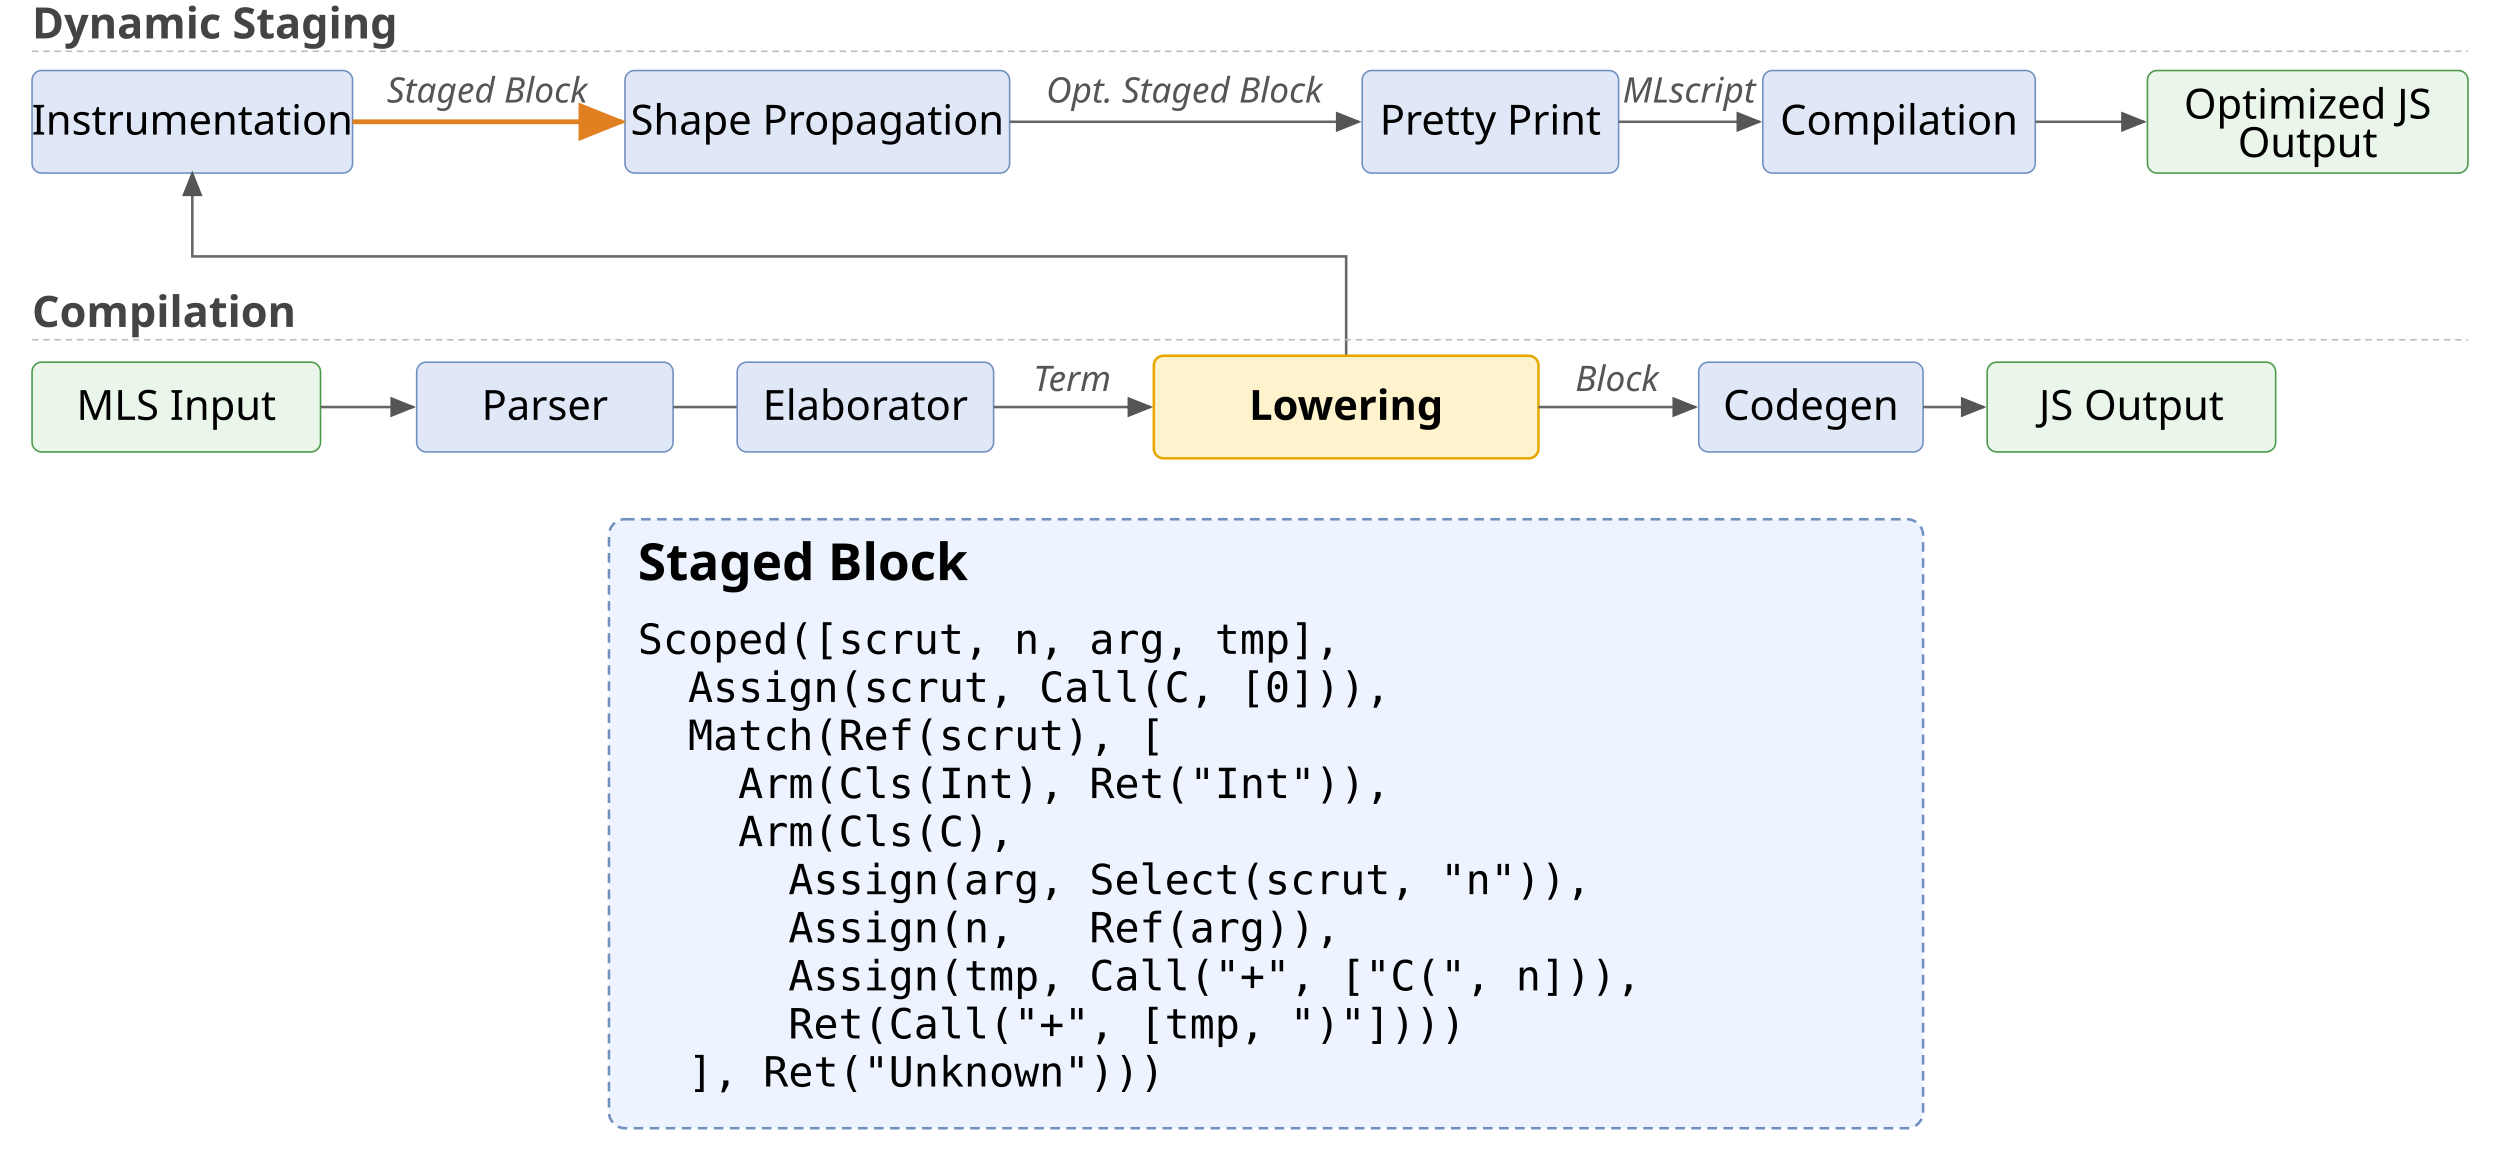
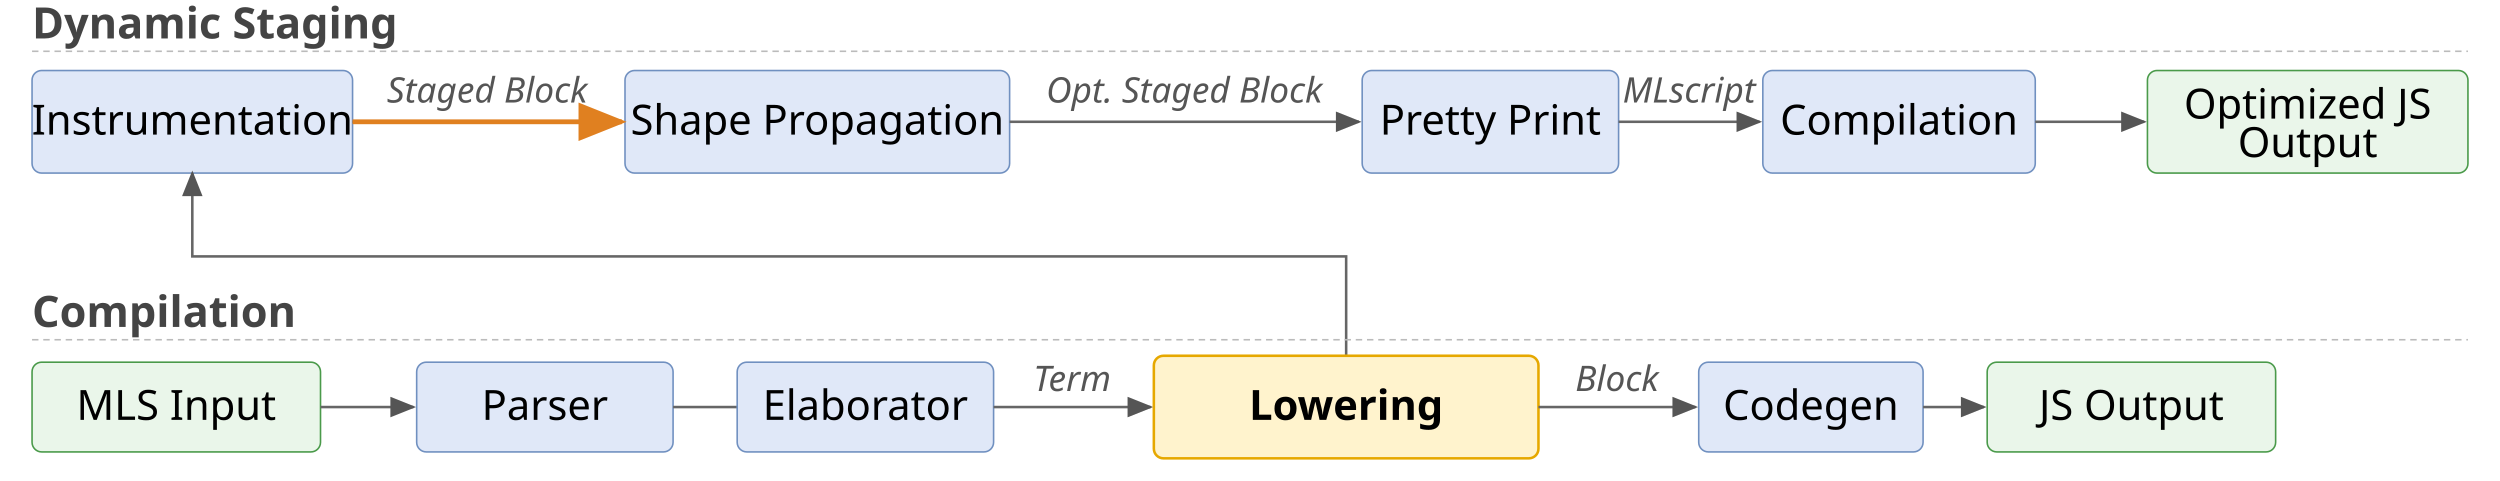
- <svg xmlns="http://www.w3.org/2000/svg" viewBox="0 0 1560 720" font-family="sans-serif" xml:space="preserve">
+ <svg xmlns="http://www.w3.org/2000/svg" viewBox="0 0 1560 300" font-family="sans-serif" xml:space="preserve">
  <defs>
    <marker id="a" markerWidth="10" markerHeight="8" refX="9" refY="4" orient="auto">
      <path d="M0,0 L0,8 L10,4 z" fill="#555" />
    </marker>
    <marker id="ah" markerWidth="10" markerHeight="8" refX="9" refY="4" orient="auto">
      <path d="M0,0 L0,8 L10,4 z" fill="#e08020" />
    </marker>
    <style>
      .mono { font-family: Menlo, Consolas, monospace; font-size: 30px; }
      .ttl  { font-weight: bold; font-size: 32px; }
      .lbl  { font-size: 22px; font-style: italic; fill: #555; }
      .row  { font-weight: bold; font-size: 27px; fill: #444; }
      .hl   { stroke: #e08020; stroke-width: 3; fill: none; }
      text  { font-size: 26px; }
    </style>
  </defs>
  <text x="20" y="24" class="row">Dynamic Staging</text>
  <line x1="20" y1="32" x2="1540" y2="32" stroke="#bbb" stroke-dasharray="4,3" />
  <rect x="20" y="44" width="200" height="64" rx="6" fill="#e0e8f8" stroke="#7090c0" />
  <text x="120" y="84" text-anchor="middle">Instrumentation</text>
  <rect x="390" y="44" width="240" height="64" rx="6" fill="#e0e8f8" stroke="#7090c0" />
  <text x="510" y="84" text-anchor="middle">Shape Propagation</text>
  <rect x="850" y="44" width="160" height="64" rx="6" fill="#e0e8f8" stroke="#7090c0" />
  <text x="930" y="84" text-anchor="middle">Pretty Print</text>
  <rect x="1100" y="44" width="170" height="64" rx="6" fill="#e0e8f8" stroke="#7090c0" />
  <text x="1185" y="84" text-anchor="middle">Compilation</text>
  <rect x="1340" y="44" width="200" height="64" rx="6" fill="#eaf6ea" stroke="#4a9a4a" />
  <text x="1440" y="74" text-anchor="middle" font-size="22">Optimized JS</text>
  <text x="1440" y="98" text-anchor="middle" font-size="22">Output</text>
  <line x1="220" y1="76" x2="388" y2="76" stroke="#666" stroke-width="1.6" marker-end="url(#a)" />
  <text x="304" y="64" text-anchor="middle" class="lbl">Staged Block</text>
  <line x1="630" y1="76" x2="848" y2="76" stroke="#666" stroke-width="1.6" marker-end="url(#a)" />
  <text x="739" y="64" text-anchor="middle" class="lbl">Opt. Staged Block</text>
  <line x1="1010" y1="76" x2="1098" y2="76" stroke="#666" stroke-width="1.6" marker-end="url(#a)" />
  <text x="1054" y="64" text-anchor="middle" class="lbl">MLscript</text>
  <line x1="1270" y1="76" x2="1338" y2="76" stroke="#666" stroke-width="1.6" marker-end="url(#a)" />
  <path d="M 840 222 L 840 160 L 120 160 L 120 108" fill="none" stroke="#666" stroke-width="1.6" marker-end="url(#a)" />
  <text x="20" y="204" class="row">Compilation</text>
  <line x1="20" y1="212" x2="1540" y2="212" stroke="#bbb" stroke-dasharray="4,3" />
  <rect x="20" y="226" width="180" height="56" rx="6" fill="#eaf6ea" stroke="#4a9a4a" />
  <text x="110" y="262" text-anchor="middle">MLS Input</text>
  <line x1="200" y1="254" x2="258" y2="254" stroke="#666" stroke-width="1.6" marker-end="url(#a)" />
  <rect x="260" y="226" width="160" height="56" rx="6" fill="#e0e8f8" stroke="#7090c0" />
  <text x="340" y="262" text-anchor="middle">Parser</text>
  <line x1="420" y1="254" x2="478" y2="254" stroke="#666" stroke-width="1.6" marker-end="url(#a)" />
  <rect x="460" y="226" width="160" height="56" rx="6" fill="#e0e8f8" stroke="#7090c0" />
  <text x="540" y="262" text-anchor="middle">Elaborator</text>
  <line x1="620" y1="254" x2="718" y2="254" stroke="#666" stroke-width="1.6" marker-end="url(#a)" />
  <text x="669" y="244" text-anchor="middle" class="lbl">Term</text>
  <rect x="720" y="222" width="240" height="64" rx="6" fill="#fff3cd" stroke="#e6a800" stroke-width="1.6" />
  <text x="840" y="262" text-anchor="middle" font-weight="bold">Lowering</text>
  <line x1="960" y1="254" x2="1058" y2="254" stroke="#666" stroke-width="1.6" marker-end="url(#a)" />
  <text x="1009" y="244" text-anchor="middle" class="lbl">Block</text>
  <rect x="1060" y="226" width="140" height="56" rx="6" fill="#e0e8f8" stroke="#7090c0" />
  <text x="1130" y="262" text-anchor="middle">Codegen</text>
  <line x1="1200" y1="254" x2="1238" y2="254" stroke="#666" stroke-width="1.6" marker-end="url(#a)" />
  <rect x="1240" y="226" width="180" height="56" rx="6" fill="#eaf6ea" stroke="#4a9a4a" />
  <text x="1330" y="262" text-anchor="middle">JS Output</text>
  <line x1="220" y1="76" x2="388" y2="76" class="hl" marker-end="url(#ah)" />
-   <rect x="380" y="324" width="820" height="380" rx="10" fill="#eef4ff" stroke="#7090c0" stroke-width="1.6" stroke-dasharray="6,4" />
-   <text x="398" y="362" class="ttl">Staged Block</text>
-   <g class="mono">
-     <text x="398" y="408">Scoped([scrut, n, arg, tmp],</text>
-     <text x="398" y="438">  Assign(scrut, Call(C, [0])),</text>
-     <text x="398" y="468">  Match(Ref(scrut), [</text>
-     <text x="398" y="498">    Arm(Cls(Int), Ret("Int")),</text>
-     <text x="398" y="528">    Arm(Cls(C),</text>
-     <text x="398" y="558">      Assign(arg, Select(scrut, "n")),</text>
-     <text x="398" y="588">      Assign(n,   Ref(arg)),</text>
-     <text x="398" y="618">      Assign(tmp, Call("+", ["C(", n])),</text>
-     <text x="398" y="648">      Ret(Call("+", [tmp, ")"])))</text>
-     <text x="398" y="678">  ], Ret("Unknown")))</text>
-   </g>
</svg>
